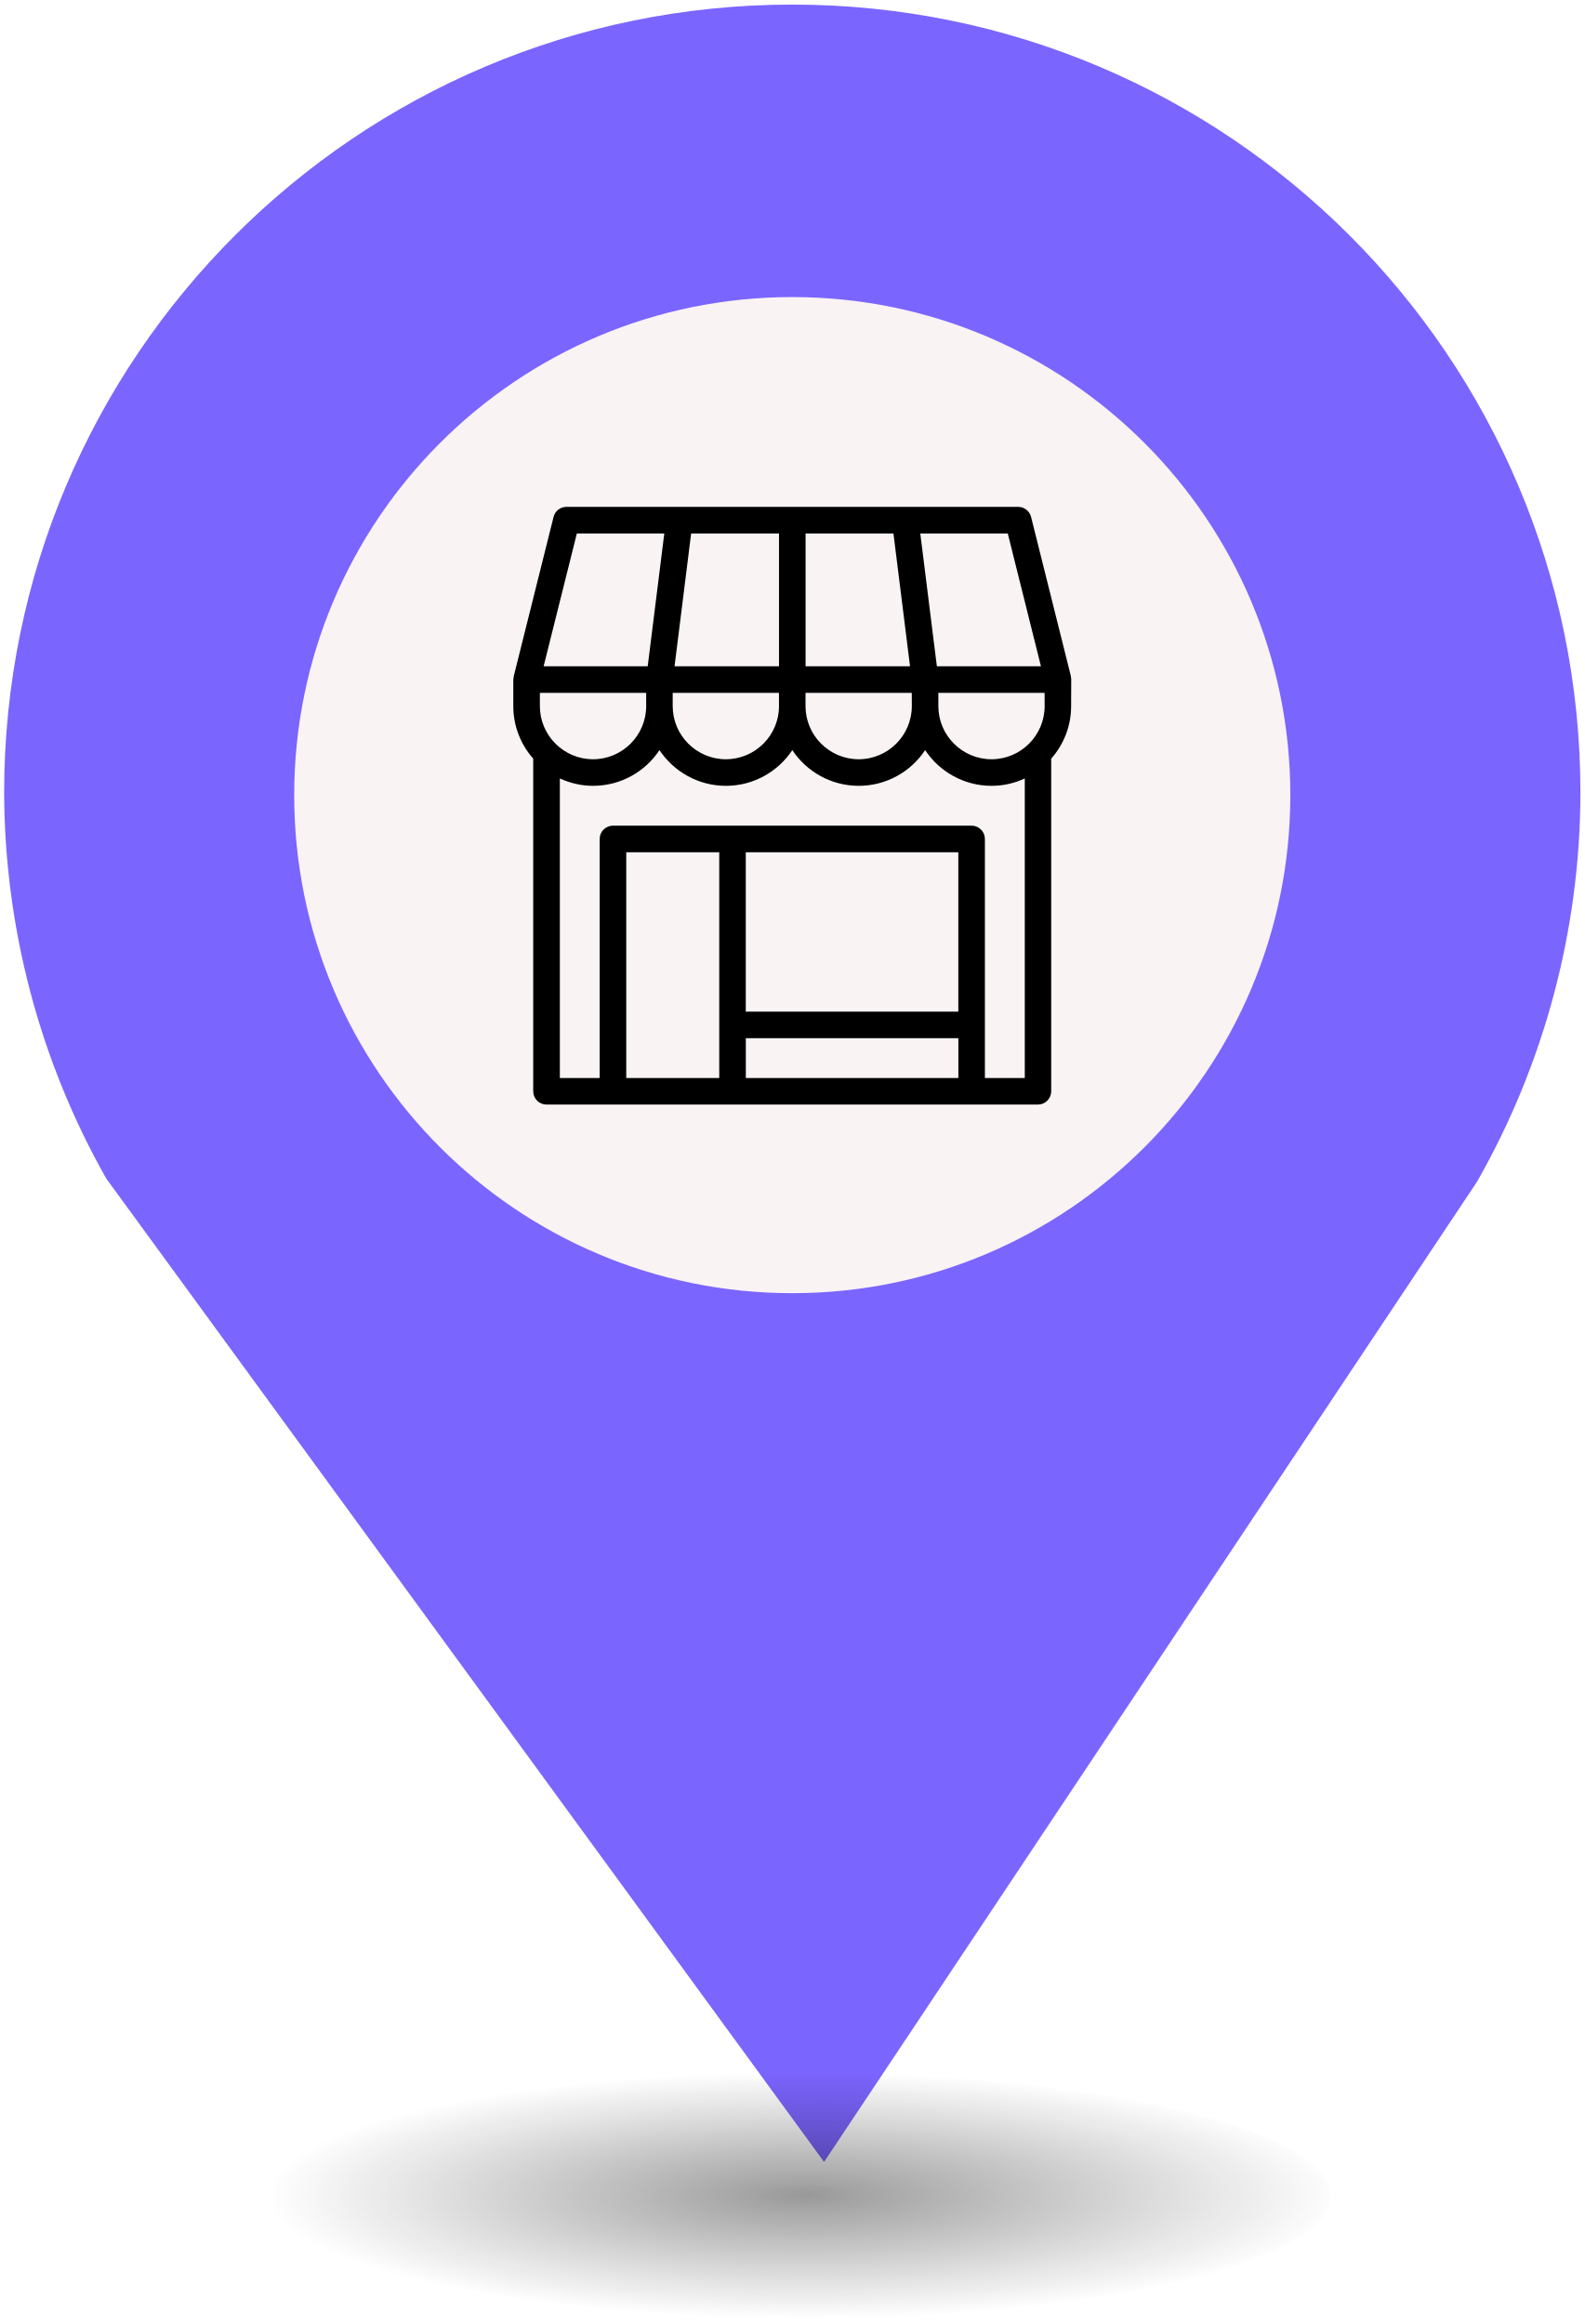
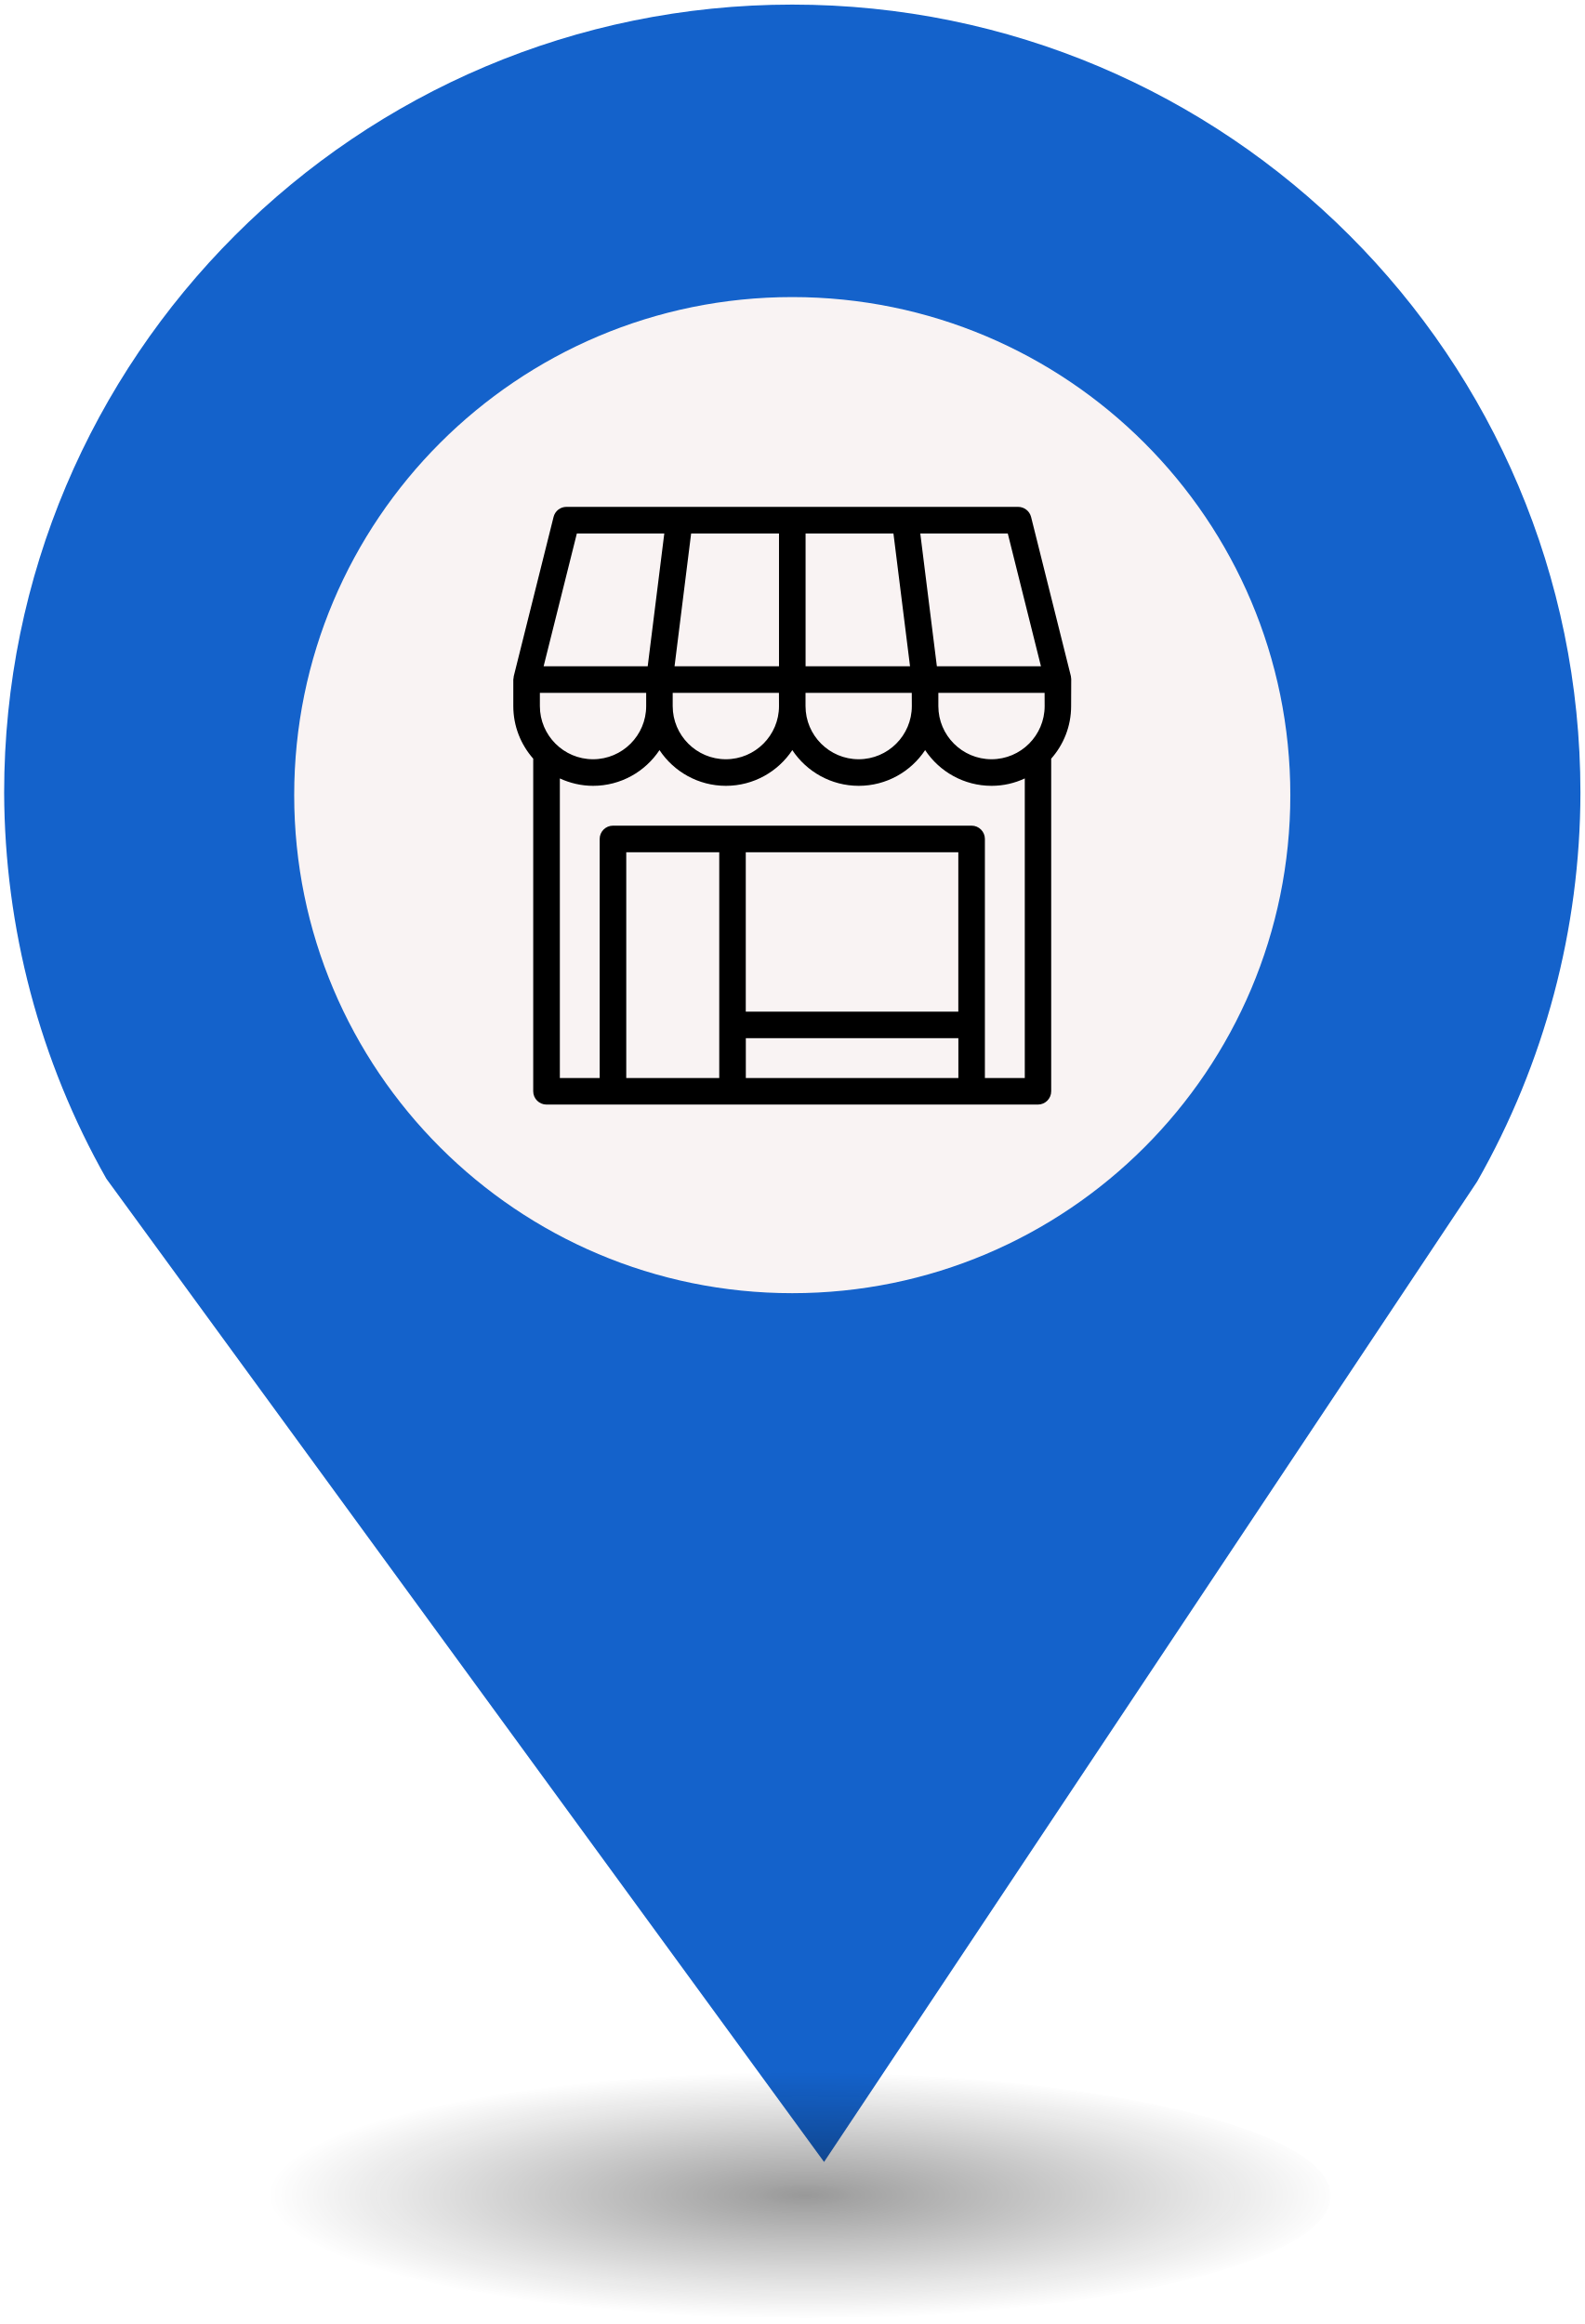
<svg xmlns="http://www.w3.org/2000/svg" height="44px" width="30px" version="1.1" viewBox="0 0 29.989 43.988" id="svg16">
  <defs id="defs7">
    <radialGradient id="a" gradientUnits="userSpaceOnUse" cy="127.6" cx="-42.75" gradientTransform="matrix(4.274964,0,0,0.98163,197.9983,-82.0888)" r="2.384">
      <stop stop-color="#010101" offset="0" id="stop2" />
      <stop stop-opacity="0" stop-color="#090909" offset="1" id="stop4" />
    </radialGradient>
  </defs>
  <g id="g26" transform="translate(-2.0760358e-7,-1.618116)">
-     <path style="fill:#7b65ff;stroke-width:4.275" id="path9" d="m 14.994,1.705 c -8.239,0 -14.917,6.678 -14.917,14.917 0.009,2.562 0.673,5.079 1.935,7.307 L 15.596,42.539 27.956,23.984 c 1.278,-2.244 1.952,-4.78 1.956,-7.362 C 29.911,8.383 23.233,1.705 14.994,1.705 Z" />
+     <path style="fill:#1462cb;stroke-width:4.275" id="path9" d="m 14.994,1.705 c -8.239,0 -14.917,6.678 -14.917,14.917 0.009,2.562 0.673,5.079 1.935,7.307 L 15.596,42.539 27.956,23.984 c 1.278,-2.244 1.952,-4.78 1.956,-7.362 C 29.911,8.383 23.233,1.705 14.994,1.705 Z" />
    <circle style="fill:#f9f3f3;stroke-width:4.275" id="circle11" r="9.427" cx="14.994" cy="16.668" />
    <ellipse style="opacity:0.4;fill:url(#a);stroke-width:4.275" id="ellipse13" cx="14.994" cy="43.18" ry="2.339" rx="10.193" />
    <rect style="fill:none;stroke-width:4.275" x="8.259" y="9.828" width="13.472" height="13.369" ry="0" rx="0" id="replace" />
    <svg version="1.1" x="8.5" y="10" viewBox="0 0 100 100" xml:space="preserve" id="svg8" width="100" height="100">
      <defs id="defs12" />
      <path d="m 11.774,4.48 c 0,-0.001 0,-0.001 0,-0.003 0,-0.005 -0.001,-0.01 -0.001,-0.015 -0.001,-0.014 -0.003,-0.026 -0.005,-0.039 0,-0.001 0,-0.003 0,-0.005 L 11.014,1.402 C 10.985,1.29 10.884,1.212 10.768,1.212 H 8.631 6.494 4.357 2.22 c -0.116,0 -0.216,0.078 -0.244,0.191 l -0.754,3.017 c 0,0.001 0,0.003 0,0.005 -0.003,0.013 -0.004,0.026 -0.005,0.039 -0.001,0.004 -0.003,0.009 -0.003,0.014 0,0.001 0,0.001 0,0.003 V 4.983 c 0,0.382 0.143,0.729 0.378,0.996 0,0.004 -0.001,0.006 -0.001,0.01 v 6.285 c 0,0.138 0.113,0.251 0.251,0.251 h 1.257 2.263 4.525 1.257 c 0.138,0 0.251,-0.113 0.251,-0.251 V 5.989 c 0,-0.004 -0.001,-0.006 -0.001,-0.01 0.235,-0.266 0.378,-0.613 0.378,-0.996 z m -0.503,0.503 c 0,0.554 -0.451,1.006 -1.006,1.006 -0.554,0 -1.006,-0.451 -1.006,-1.006 V 4.732 h 2.011 z m -2.514,0 c 0,0.554 -0.451,1.006 -1.006,1.006 -0.554,0 -1.006,-0.451 -1.006,-1.006 V 4.732 h 2.011 z m -2.514,0 c 0,0.554 -0.451,1.006 -1.006,1.006 -0.554,0 -1.006,-0.451 -1.006,-1.006 V 4.732 h 2.011 z m -2.514,0 c 0,0.554 -0.451,1.006 -1.006,1.006 -0.554,0 -1.006,-0.451 -1.006,-1.006 V 4.732 H 3.729 Z M 11.201,4.229 H 9.231 L 8.917,1.715 h 1.656 z m -2.478,0 H 6.746 V 1.715 H 8.409 Z M 6.243,1.715 V 4.229 H 4.266 L 4.58,1.715 Z m -3.826,0 H 4.072 L 3.758,4.229 H 1.788 Z M 5.614,7.749 h 4.023 v 3.017 H 5.614 Z M 5.112,12.023 H 3.352 V 7.749 h 1.76 z m 0.503,0 v -0.754 h 4.023 v 0.754 z m 4.525,0 V 7.497 c 0,-0.138 -0.113,-0.251 -0.251,-0.251 H 5.363 3.1 c -0.138,0 -0.251,0.113 -0.251,0.251 V 12.023 H 2.095 V 6.352 c 0.191,0.088 0.404,0.14 0.629,0.14 0.524,0 0.987,-0.269 1.257,-0.676 0.27,0.407 0.733,0.676 1.257,0.676 0.524,0 0.987,-0.269 1.257,-0.676 0.27,0.407 0.733,0.676 1.257,0.676 0.524,0 0.987,-0.269 1.257,-0.676 0.27,0.407 0.733,0.676 1.257,0.676 0.225,0 0.437,-0.05 0.629,-0.14 v 5.671 z" id="path2" style="stroke-width:0.126" />
    </svg>
  </g>
</svg>
